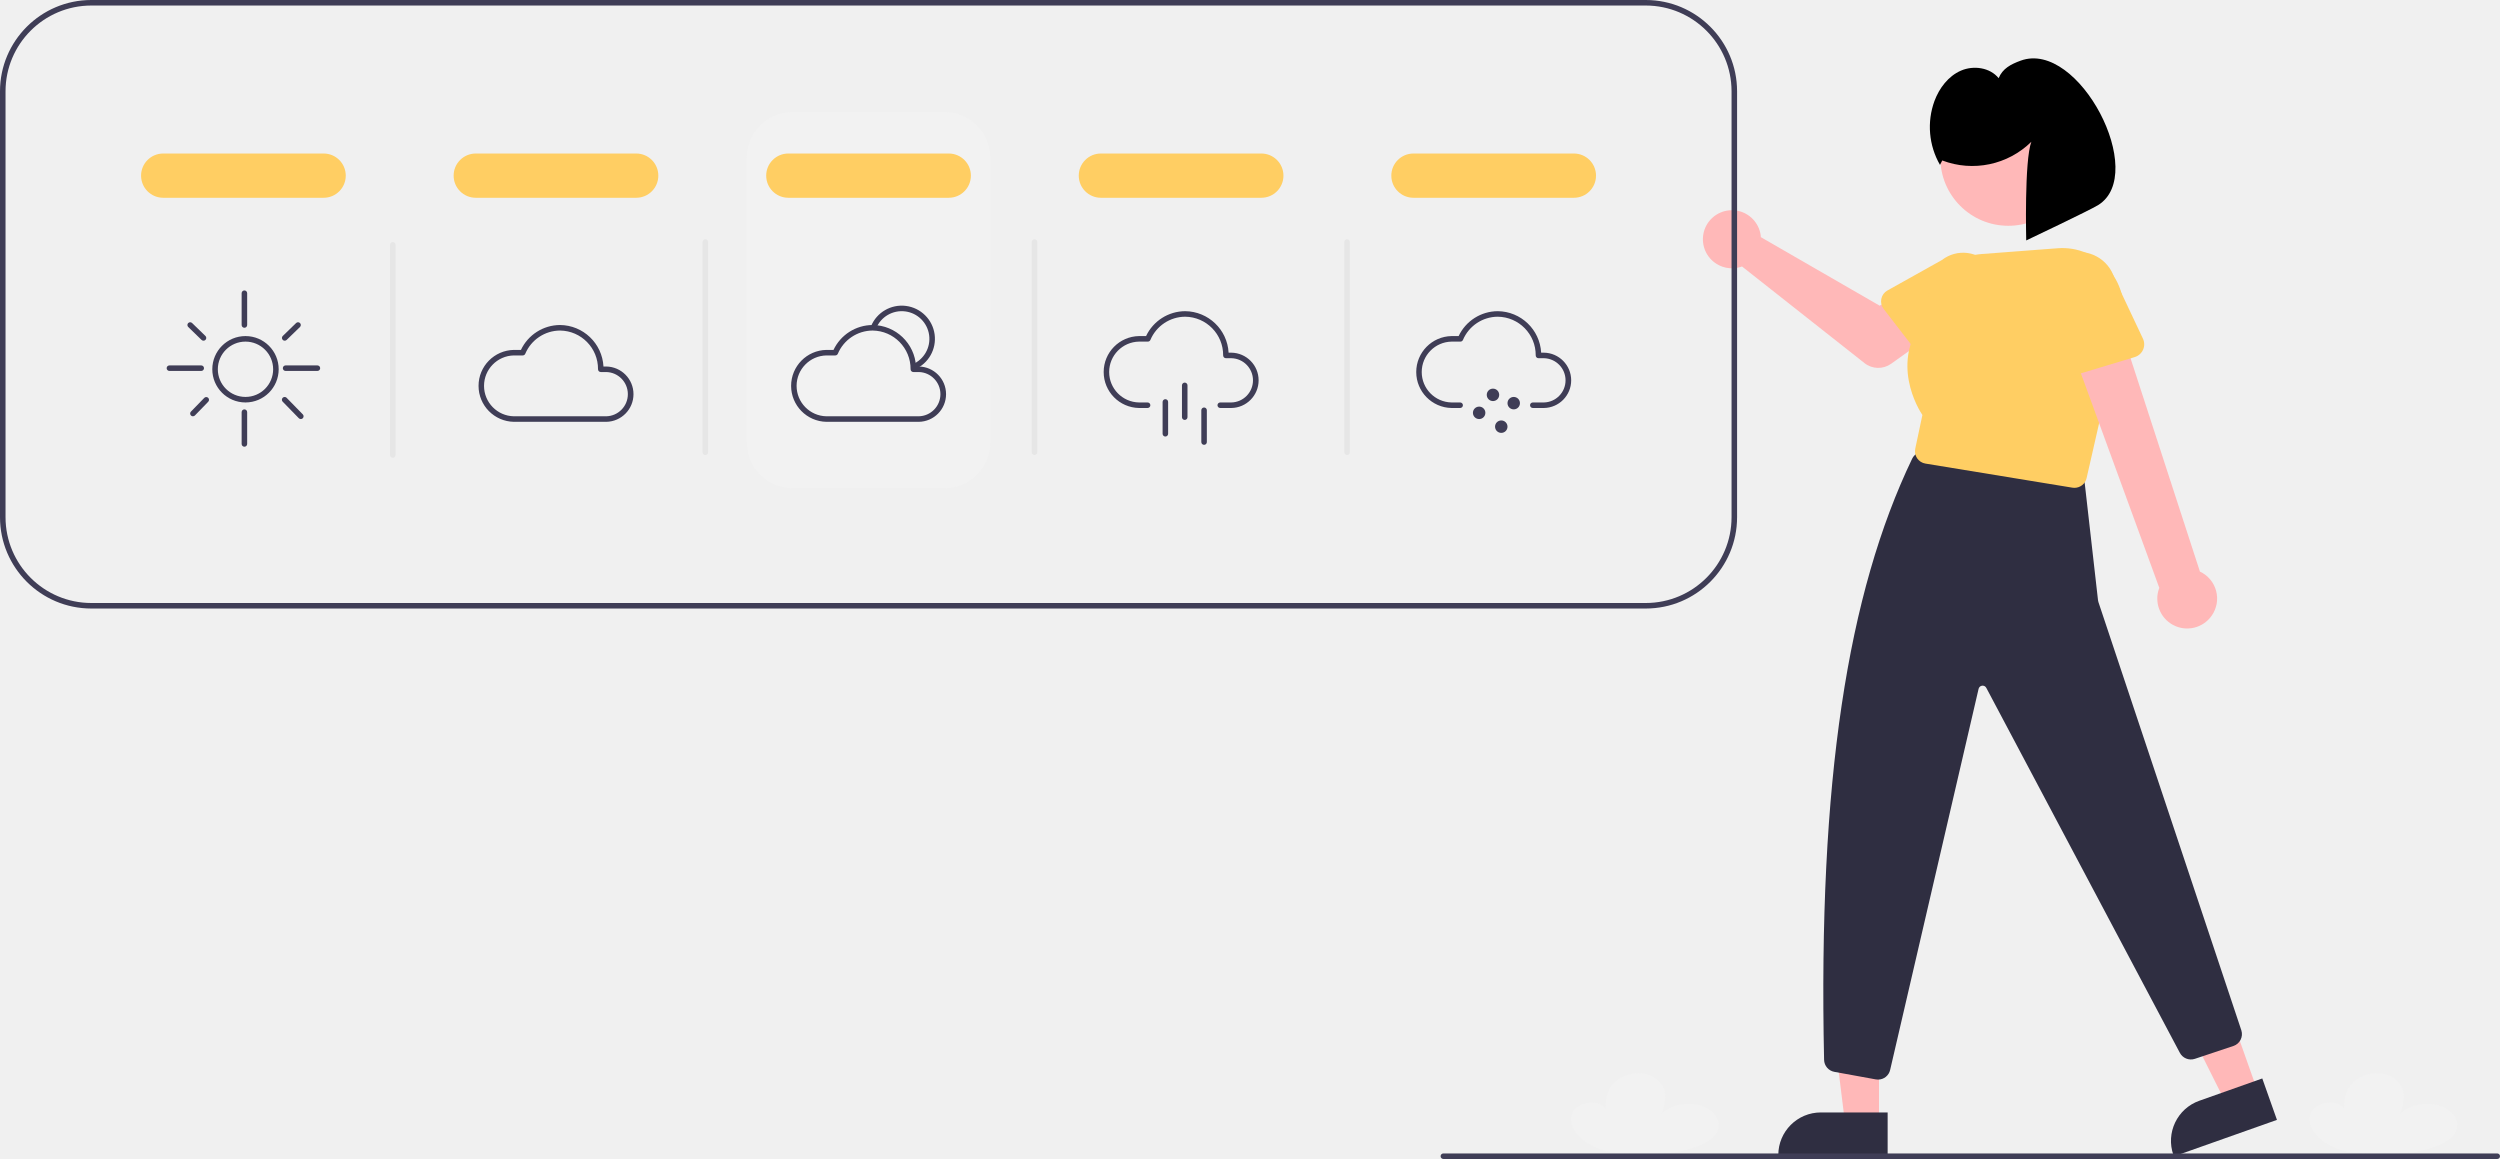
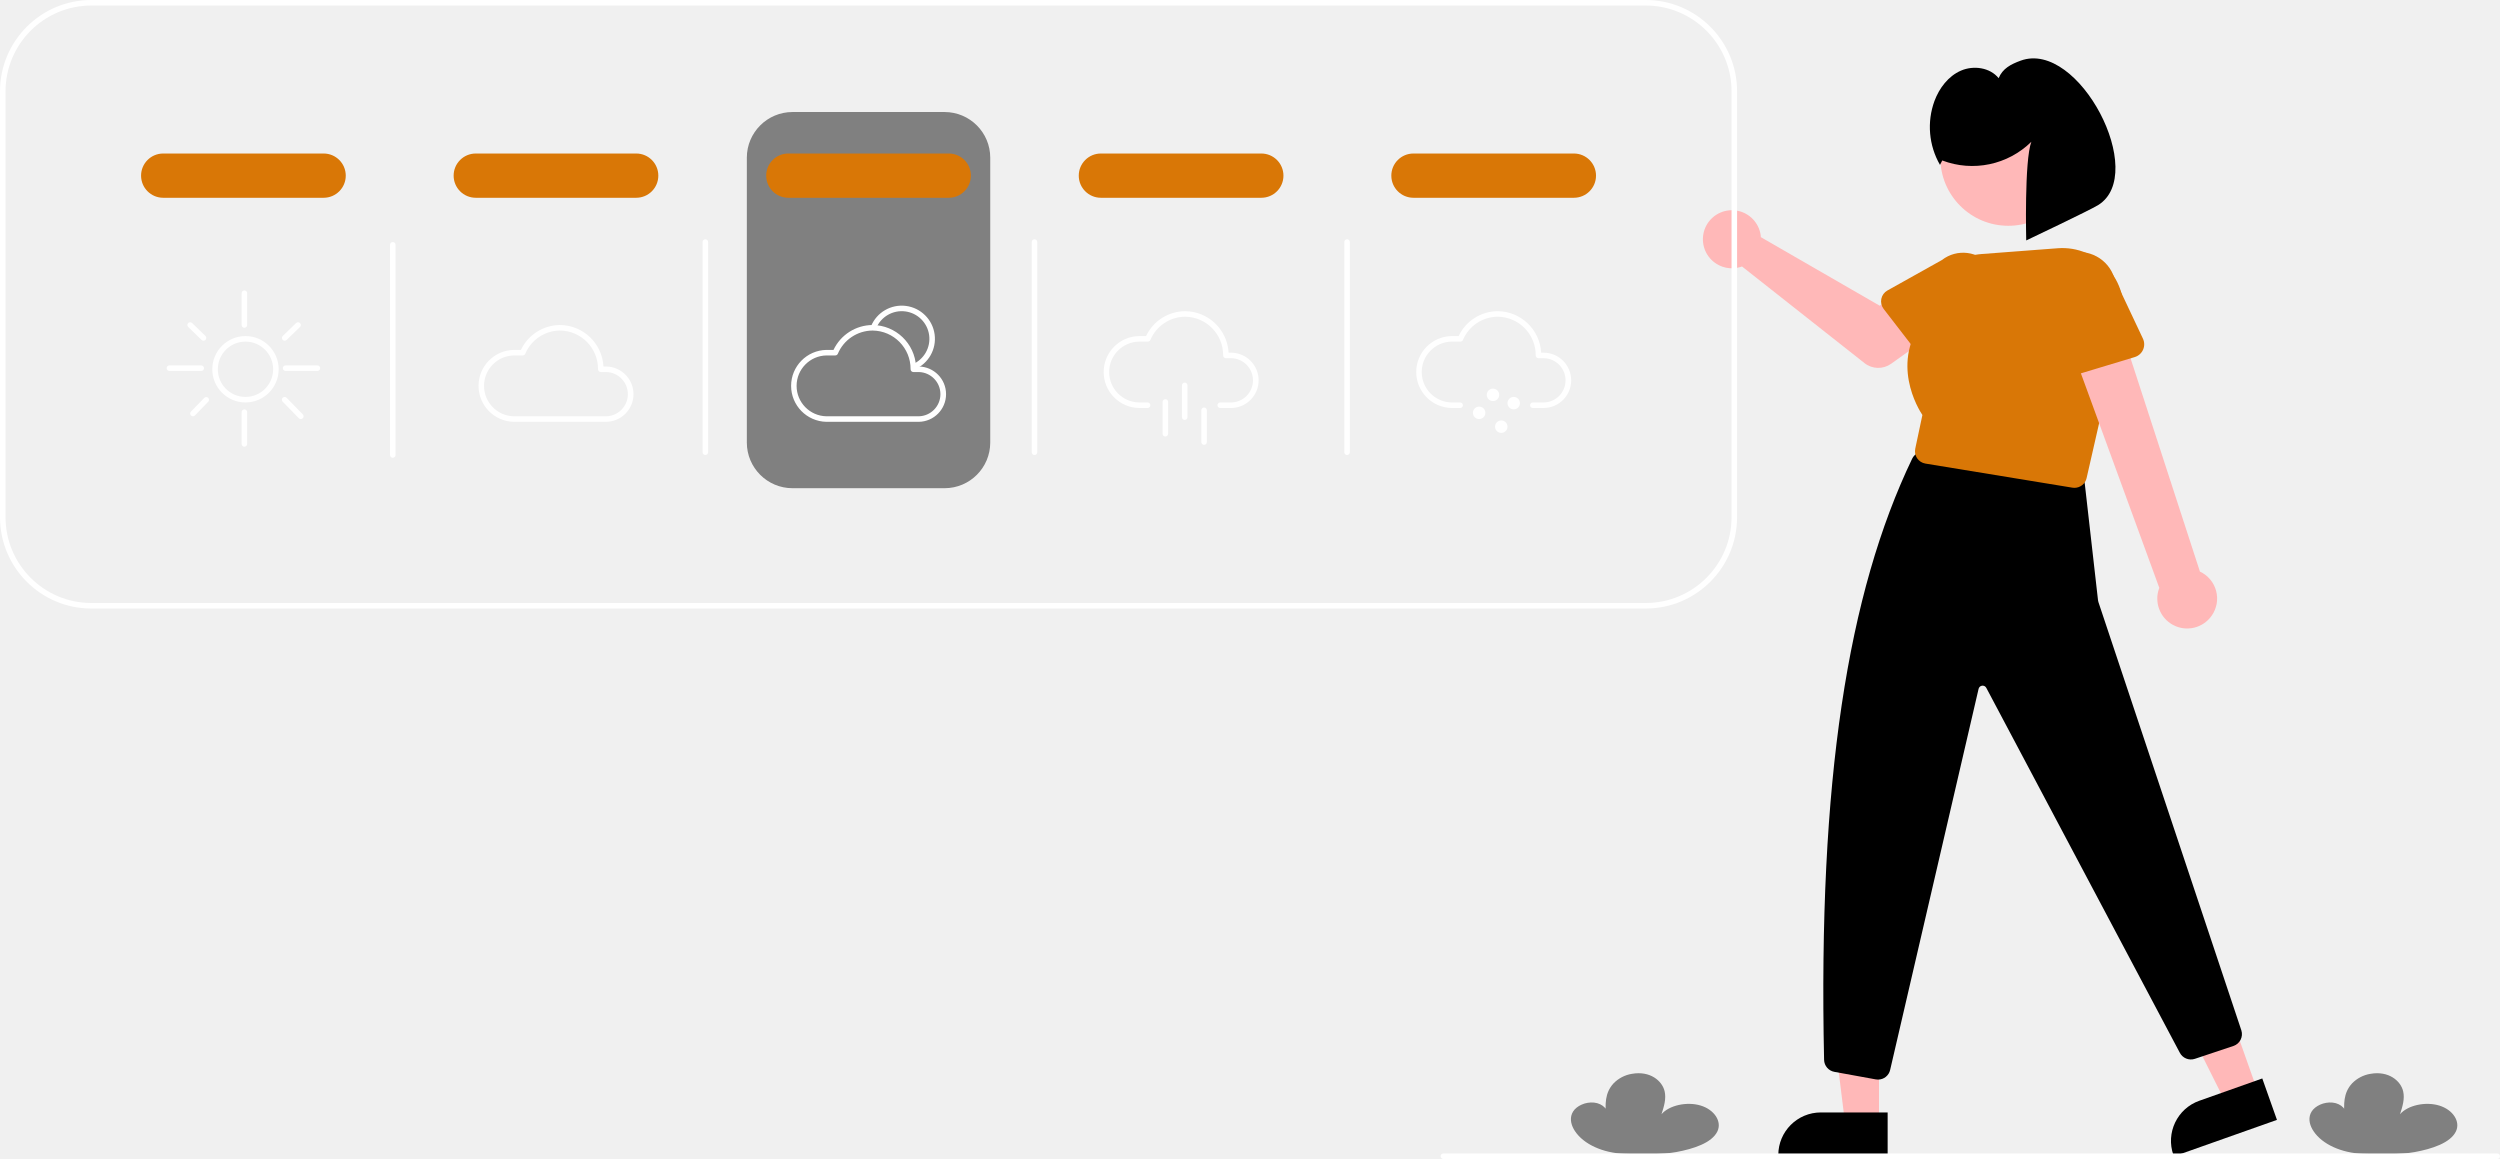
<svg xmlns="http://www.w3.org/2000/svg" data-name="Layer 1" width="903.815" height="419" viewBox="0 0 903.815 419">
-   <path d="M1002.298,657.635c-7.669-.318-14.655-3.413-17.816-8.208q-.222-.337-.418-.683c-1.154-2.043-1.514-4.392-.253-6.405s4.413-3.542,7.579-3.225,5.636,2.842,4.326,4.84c-.293-4.038-.532-8.281,2.724-11.796a11.897,11.897,0,0,1,6.665-3.445c6.56-1.154,10.916,2.555,11.788,6.301.644,2.765-.246,5.577-1.131,8.311,2.728-3.226,9.218-4.662,14.187-3.138s7.727,5.794,6.029,9.337c-2,4.173-8.669,6.33-14.863,7.47C1016.002,657.935,1008.333,657.885,1002.298,657.635Z" transform="translate(-148.0925 -240.5)" fill="#f2f2f2" />
-   <path d="M735.298,657.635c-7.669-.318-14.655-3.413-17.816-8.208q-.222-.337-.418-.683c-1.154-2.043-1.514-4.392-.253-6.405s4.413-3.542,7.579-3.225,5.636,2.842,4.326,4.84c-.293-4.038-.532-8.281,2.724-11.796a11.897,11.897,0,0,1,6.665-3.445c6.56-1.154,10.916,2.555,11.788,6.301.644,2.765-.246,5.577-1.131,8.311,2.728-3.226,9.218-4.662,14.187-3.138s7.727,5.794,6.029,9.337c-2,4.173-8.669,6.33-14.863,7.47C749.002,657.935,741.333,657.885,735.298,657.635Z" transform="translate(-148.0925 -240.5)" fill="#f2f2f2" />
-   <path d="M489.592,417h-55a16.519,16.519,0,0,1-16.5-16.5v-103a16.519,16.519,0,0,1,16.5-16.5h55a16.519,16.519,0,0,1,16.5,16.5v103A16.519,16.519,0,0,1,489.592,417Z" transform="translate(-148.0925 -240.5)" fill="#f2f2f2" />
+   <path d="M1002.298,657.635c-7.669-.318-14.655-3.413-17.816-8.208q-.222-.337-.418-.683c-1.154-2.043-1.514-4.392-.253-6.405s4.413-3.542,7.579-3.225,5.636,2.842,4.326,4.84c-.293-4.038-.532-8.281,2.724-11.796a11.897,11.897,0,0,1,6.665-3.445c6.56-1.154,10.916,2.555,11.788,6.301.644,2.765-.246,5.577-1.131,8.311,2.728-3.226,9.218-4.662,14.187-3.138s7.727,5.794,6.029,9.337c-2,4.173-8.669,6.33-14.863,7.47C1016.002,657.935,1008.333,657.885,1002.298,657.635Z" transform="translate(-148.0925 -240.5)" fill="#808080" />
+   <path d="M735.298,657.635c-7.669-.318-14.655-3.413-17.816-8.208q-.222-.337-.418-.683c-1.154-2.043-1.514-4.392-.253-6.405s4.413-3.542,7.579-3.225,5.636,2.842,4.326,4.84c-.293-4.038-.532-8.281,2.724-11.796a11.897,11.897,0,0,1,6.665-3.445c6.56-1.154,10.916,2.555,11.788,6.301.644,2.765-.246,5.577-1.131,8.311,2.728-3.226,9.218-4.662,14.187-3.138s7.727,5.794,6.029,9.337c-2,4.173-8.669,6.33-14.863,7.47C749.002,657.935,741.333,657.885,735.298,657.635Z" transform="translate(-148.0925 -240.5)" fill="#808080" />
+   <path d="M489.592,417h-55a16.519,16.519,0,0,1-16.5-16.5v-103a16.519,16.519,0,0,1,16.5-16.5h55a16.519,16.519,0,0,1,16.5,16.5v103A16.519,16.519,0,0,1,489.592,417Z" transform="translate(-148.0925 -240.5)" fill="#808080" />
  <polygon points="679.306 406.177 667.047 406.177 661.214 358.889 679.308 358.89 679.306 406.177" fill="#ffb8b8" />
-   <path d="M830.525,658.562l-39.531-.001v-.5a15.386,15.386,0,0,1,15.386-15.386h.001l24.144.001Z" transform="translate(-148.0925 -240.5)" fill="#2f2e41" />
+   <path d="M830.525,658.562l-39.531-.001v-.5a15.386,15.386,0,0,1,15.386-15.386h.001l24.144.001Z" transform="translate(-148.0925 -240.5)" fill="#000000" />
  <polygon points="816.262 394.707 804.705 398.799 783.42 356.172 800.476 350.132 816.262 394.707" fill="#ffb8b8" />
-   <path d="M971.269,645.365l-37.263,13.196-.167-.471a15.386,15.386,0,0,1,9.367-19.64l.001-0,22.759-8.06Z" transform="translate(-148.0925 -240.5)" fill="#2f2e41" />
-   <path d="M827.057,630.8a4.613,4.613,0,0,1-.82-.074l-14.992-2.726a4.521,4.521,0,0,1-3.698-4.337c-2.179-100.914,8.535-168.729,31.843-217.336a4.473,4.473,0,0,1,4.691-2.481l53.912,7.783a4.505,4.505,0,0,1,3.828,3.947l4.754,41.903a3.546,3.546,0,0,0,.142.666l51.689,154.869a4.519,4.519,0,0,1-2.866,5.631L941.572,623.302a4.523,4.523,0,0,1-5.448-2.257L866.206,489.208a1.5,1.5,0,0,0-2.807.35L831.438,627.263A4.482,4.482,0,0,1,827.057,630.8Z" transform="translate(-148.0925 -240.5)" fill="#2f2e41" />
+   <path d="M971.269,645.365l-37.263,13.196-.167-.471a15.386,15.386,0,0,1,9.367-19.64l.001-0,22.759-8.06Z" transform="translate(-148.0925 -240.5)" fill="#000000" />
+   <path d="M827.057,630.8a4.613,4.613,0,0,1-.82-.074l-14.992-2.726a4.521,4.521,0,0,1-3.698-4.337c-2.179-100.914,8.535-168.729,31.843-217.336a4.473,4.473,0,0,1,4.691-2.481l53.912,7.783a4.505,4.505,0,0,1,3.828,3.947l4.754,41.903a3.546,3.546,0,0,0,.142.666l51.689,154.869a4.519,4.519,0,0,1-2.866,5.631L941.572,623.302a4.523,4.523,0,0,1-5.448-2.257L866.206,489.208a1.5,1.5,0,0,0-2.807.35L831.438,627.263A4.482,4.482,0,0,1,827.057,630.8Z" transform="translate(-148.0925 -240.5)" fill="#000000" />
  <path d="M784.45,324.597a10.527,10.527,0,0,1,.239,1.64l42.957,24.782,10.441-6.011L849.219,359.581,831.769,372.018a8,8,0,0,1-9.598-.234L777.874,336.839a10.497,10.497,0,1,1,6.576-12.241Z" transform="translate(-148.0925 -240.5)" fill="#ffb8b8" />
-   <path d="M828.237,348.542a4.495,4.495,0,0,1,2.211-3.025l19.713-11.023a12.497,12.497,0,0,1,15.327,19.744l-15.717,16.321a4.5,4.5,0,0,1-6.804-.373l-13.884-17.994A4.495,4.495,0,0,1,828.237,348.542Z" transform="translate(-148.0925 -240.5)" fill="#ffce63" />
+   <path d="M828.237,348.542a4.495,4.495,0,0,1,2.211-3.025l19.713-11.023a12.497,12.497,0,0,1,15.327,19.744l-15.717,16.321a4.5,4.5,0,0,1-6.804-.373l-13.884-17.994A4.495,4.495,0,0,1,828.237,348.542Z" transform="translate(-148.0925 -240.5)" fill="#d97706" />
  <circle cx="726.05" cy="57.066" r="24.561" fill="#ffb8b8" />
-   <path d="M898.059,416.868a4.5,4.5,0,0,1-.728-.06L844.177,408.095a4.5,4.5,0,0,1-3.674-5.374l2.586-12.191c-1.324-1.975-12.103-19.146,1.026-35.274a22.01,22.01,0,0,1,20.433-22.922l27.469-2.087a22.127,22.127,0,0,1,23.022,27.885l-12.593,55.237A4.51,4.51,0,0,1,898.059,416.868Z" transform="translate(-148.0925 -240.5)" fill="#ffce63" />
+   <path d="M898.059,416.868a4.5,4.5,0,0,1-.728-.06L844.177,408.095a4.5,4.5,0,0,1-3.674-5.374l2.586-12.191c-1.324-1.975-12.103-19.146,1.026-35.274a22.01,22.01,0,0,1,20.433-22.922l27.469-2.087a22.127,22.127,0,0,1,23.022,27.885l-12.593,55.237A4.51,4.51,0,0,1,898.059,416.868Z" transform="translate(-148.0925 -240.5)" fill="#d97706" />
  <path d="M947.695,463.058a10.743,10.743,0,0,0-4.27-15.91L913.161,354.102l-17.538,8.322,33.113,90.599a10.801,10.801,0,0,0,18.959,10.036Z" transform="translate(-148.0925 -240.5)" fill="#ffb8b8" />
-   <path d="M919.855,369.593l-23.288,7.035a4.817,4.817,0,0,1-6.158-3.909l-3.535-23.995A13.377,13.377,0,0,1,912.507,341.063l10.312,21.866a4.817,4.817,0,0,1-2.964,6.664Z" transform="translate(-148.0925 -240.5)" fill="#ffce63" />
-   <path d="M850.268,298.514a30.443,30.443,0,0,0,32.211-6.764c-2.576,6.806-1.856,35.674-1.856,35.674s22.847-10.847,25.946-12.744c18.307-11.204-6.942-59.943-27.946-52.256-3.558,1.302-6.529,2.834-7.968,6.338-3.136-3.869-9.073-4.708-13.64-2.721s-7.813,6.293-9.559,10.958a27.407,27.407,0,0,0,1.993,23.113Z" transform="translate(-148.0925 -240.5)" />
-   <path d="M743.093,240.5h-562a33.032,33.032,0,0,0-33,33v154a33.032,33.032,0,0,0,33,33h562a33.032,33.032,0,0,0,33-33v-154A33.032,33.032,0,0,0,743.093,240.5Zm31,187a31.04,31.04,0,0,1-31,31h-562a31.04,31.04,0,0,1-31-31v-154a31.04,31.04,0,0,1,31-31h562a31.04,31.04,0,0,1,31,31Z" transform="translate(-148.0925 -240.5)" fill="#3f3d56" />
-   <path d="M236.843,386a12,12,0,1,1,12-12A12.014,12.014,0,0,1,236.843,386Zm0-22a10,10,0,1,0,10,10A10.011,10.011,0,0,0,236.843,364Z" transform="translate(-148.0925 -240.5)" fill="#3f3d56" />
-   <path d="M236.449,359a1,1,0,0,1-1-1V346.5a1,1,0,0,1,2,0V358A1,1,0,0,1,236.449,359Z" transform="translate(-148.0925 -240.5)" fill="#3f3d56" />
-   <path d="M220.843,374.606h-11.5a1,1,0,0,1,0-2h11.5a1,1,0,1,1,0,2Z" transform="translate(-148.0925 -240.5)" fill="#3f3d56" />
-   <path d="M262.843,374.606h-11.5a1,1,0,0,1,0-2h11.5a1,1,0,0,1,0,2Z" transform="translate(-148.0925 -240.5)" fill="#3f3d56" />
-   <path d="M251.027,363.672a1,1,0,0,1-.696-1.718l4.816-4.672a1,1,0,0,1,1.393,1.436l-4.816,4.672A.996.996,0,0,1,251.027,363.672Z" transform="translate(-148.0925 -240.5)" fill="#3f3d56" />
-   <path d="M221.658,363.672a.997.997,0,0,1-.696-.282l-4.816-4.672a1,1,0,1,1,1.393-1.436l4.816,4.672a1,1,0,0,1-.696,1.718Z" transform="translate(-148.0925 -240.5)" fill="#3f3d56" />
-   <path d="M217.843,391a1,1,0,0,1-.718-1.697l4.816-4.959a1,1,0,0,1,1.435,1.394l-4.816,4.959A.999.999,0,0,1,217.843,391Z" transform="translate(-148.0925 -240.5)" fill="#3f3d56" />
-   <path d="M256.843,392a.995.995,0,0,1-.716-.302l-5.816-5.959a1.0 1,0,1,1,1.431-1.396l5.816,5.959A1.0 1,0,0,1,256.843,392Z" transform="translate(-148.0925 -240.5)" fill="#3f3d56" />
-   <path d="M236.449,402a1,1,0,0,1-1-1V389.5a1,1,0,0,1,2,0V401A1,1,0,0,1,236.449,402Z" transform="translate(-148.0925 -240.5)" fill="#3f3d56" />
-   <path d="M367.256,393H333.874a13.002,13.002,0,0,1,0-26h2.553a15.707,15.707,0,0,1,14.138-9,15.866,15.866,0,0,1,15.697,15h.994a10.001,10.001,0,0,1,0,20Zm-33.382-24a11.002,11.002,0,0,0,0,22h33.382a8.002,8.002,0,0,0,0-16h-1.964a1,1,0,0,1-1-1,13.881,13.881,0,0,0-13.727-14,13.725,13.725,0,0,0-12.575,8.395,1,1,0,0,1-.919.605Z" transform="translate(-148.0925 -240.5)" fill="#3f3d56" />
-   <path d="M478.764,374.057l-.779-1.842A10.002,10.002,0,1,0,464.844,359.188l-1.849-.763a12.002,12.002,0,1,1,15.768,15.631Z" transform="translate(-148.0925 -240.5)" fill="#3f3d56" />
-   <path d="M480.256,393H446.874a13.002,13.002,0,0,1,0-26h2.553a15.707,15.707,0,0,1,14.138-9,15.866,15.866,0,0,1,15.697,15h.994a10.001,10.001,0,0,1,0,20Zm-33.382-24a11.002,11.002,0,0,0,0,22h33.382a8.002,8.002,0,0,0,0-16h-1.964a1,1,0,0,1-1-1,13.881,13.881,0,0,0-13.727-14,13.725,13.725,0,0,0-12.575,8.395,1,1,0,0,1-.919.605Z" transform="translate(-148.0925 -240.5)" fill="#3f3d56" />
-   <path d="M593.256,388h-4.014a1,1,0,0,1,0-2h4.014a8.002,8.002,0,0,0,0-16h-1.964a1,1,0,0,1-1-1,13.881,13.881,0,0,0-13.727-14,13.725,13.725,0,0,0-12.575,8.395,1,1,0,0,1-.919.605h-3.197a11.002,11.002,0,0,0,0,22h3.1a1,1,0,0,1,0,2h-3.1a13.002,13.002,0,0,1,0-26h2.553a15.707,15.707,0,0,1,14.138-9,15.866,15.866,0,0,1,15.697,15h.994a10.001,10.001,0,0,1,0,20Z" transform="translate(-148.0925 -240.5)" fill="#3f3d56" />
-   <path d="M576.4,392.317a1,1,0,0,1-1-1v-11.5a1,1,0,1,1,2,0v11.5A1,1,0,0,1,576.4,392.317Z" transform="translate(-148.0925 -240.5)" fill="#3f3d56" />
-   <path d="M569.4,398.317a1,1,0,0,1-1-1v-11.5a1,1,0,1,1,2,0v11.5A1,1,0,0,1,569.4,398.317Z" transform="translate(-148.0925 -240.5)" fill="#3f3d56" />
-   <path d="M583.4,401.317a1,1,0,0,1-1-1v-11.5a1,1,0,1,1,2,0v11.5A1,1,0,0,1,583.4,401.317Z" transform="translate(-148.0925 -240.5)" fill="#3f3d56" />
-   <path d="M706.256,388h-4.014a1,1,0,0,1,0-2h4.014a8.002,8.002,0,0,0,0-16h-1.964a1,1,0,0,1-1-1,13.881,13.881,0,0,0-13.727-14,13.725,13.725,0,0,0-12.575,8.395,1,1,0,0,1-.919.605h-3.197a11.002,11.002,0,0,0,0,22h3.1a1,1,0,1,1,0,2h-3.1a13.002,13.002,0,0,1,0-26h2.553a15.707,15.707,0,0,1,14.138-9,15.866,15.866,0,0,1,15.697,15h.994a10.001,10.001,0,0,1,0,20Z" transform="translate(-148.0925 -240.5)" fill="#3f3d56" />
-   <circle cx="539.75" cy="142.75" r="2.25" fill="#3f3d56" />
-   <circle cx="547.25" cy="145.75" r="2.25" fill="#3f3d56" />
-   <circle cx="534.75" cy="149.25" r="2.25" fill="#3f3d56" />
-   <circle cx="542.75" cy="154.25" r="2.25" fill="#3f3d56" />
-   <path d="M265.093,312h-58a8,8,0,0,1,0-16h58a8,8,0,0,1,0,16Z" transform="translate(-148.0925 -240.5)" fill="#ffce63" />
-   <path d="M378.093,312h-58a8,8,0,1,1,0-16h58a8,8,0,0,1,0,16Z" transform="translate(-148.0925 -240.5)" fill="#ffce63" />
-   <path d="M491.093,312h-58a8,8,0,1,1,0-16h58a8,8,0,0,1,0,16Z" transform="translate(-148.0925 -240.5)" fill="#ffce63" />
-   <path d="M604.093,312h-58a8,8,0,0,1,0-16h58a8,8,0,0,1,0,16Z" transform="translate(-148.0925 -240.5)" fill="#ffce63" />
-   <path d="M717.093,312h-58a8,8,0,0,1,0-16h58a8,8,0,0,1,0,16Z" transform="translate(-148.0925 -240.5)" fill="#ffce63" />
-   <path d="M290.093,406a1,1,0,0,1-1-1V329a1,1,0,0,1,2,0v76A1,1,0,0,1,290.093,406Z" transform="translate(-148.0925 -240.5)" fill="#e6e6e6" />
-   <path d="M403.093,405a1,1,0,0,1-1-1V328a1,1,0,0,1,2,0v76A1,1,0,0,1,403.093,405Z" transform="translate(-148.0925 -240.5)" fill="#e6e6e6" />
-   <path d="M522.093,405a1,1,0,0,1-1-1V328a1,1,0,0,1,2,0v76A1,1,0,0,1,522.093,405Z" transform="translate(-148.0925 -240.5)" fill="#e6e6e6" />
-   <path d="M635.093,405a1,1,0,0,1-1-1V328a1,1,0,0,1,2,0v76A1,1,0,0,1,635.093,405Z" transform="translate(-148.0925 -240.5)" fill="#e6e6e6" />
-   <path d="M1050.907,659.5h-381a1,1,0,1,1,0-2h381a1,1,0,0,1,0,2Z" transform="translate(-148.0925 -240.5)" fill="#3f3d56" />
+   <path d="M919.855,369.593l-23.288,7.035a4.817,4.817,0,0,1-6.158-3.909l-3.535-23.995A13.377,13.377,0,0,1,912.507,341.063l10.312,21.866a4.817,4.817,0,0,1-2.964,6.664Z" transform="translate(-148.0925 -240.5)" fill="#d97706" />
+   <path d="M850.268,298.514a30.443,30.443,0,0,0,32.211-6.764c-2.576,6.806-1.856,35.674-1.856,35.674s22.847-10.847,25.946-12.744c18.307-11.204-6.942-59.943-27.946-52.256-3.558,1.302-6.529,2.834-7.968,6.338-3.136-3.869-9.073-4.708-13.64-2.721s-7.813,6.293-9.559,10.958a27.407,27.407,0,0,0,1.993,23.113Z" transform="translate(-148.0925 -240.5)" fill="#000000" />
+   <path d="M743.093,240.5h-562a33.032,33.032,0,0,0-33,33v154a33.032,33.032,0,0,0,33,33h562a33.032,33.032,0,0,0,33-33v-154A33.032,33.032,0,0,0,743.093,240.5Zm31,187a31.04,31.04,0,0,1-31,31h-562a31.04,31.04,0,0,1-31-31v-154a31.04,31.04,0,0,1,31-31h562a31.04,31.04,0,0,1,31,31Z" transform="translate(-148.0925 -240.5)" fill="#ffffff" />
+   <path d="M236.843,386a12,12,0,1,1,12-12A12.014,12.014,0,0,1,236.843,386Zm0-22a10,10,0,1,0,10,10A10.011,10.011,0,0,0,236.843,364Z" transform="translate(-148.0925 -240.5)" fill="#ffffff" />
+   <path d="M236.449,359a1,1,0,0,1-1-1V346.5a1,1,0,0,1,2,0V358A1,1,0,0,1,236.449,359Z" transform="translate(-148.0925 -240.5)" fill="#ffffff" />
+   <path d="M220.843,374.606h-11.5a1,1,0,0,1,0-2h11.5a1,1,0,1,1,0,2Z" transform="translate(-148.0925 -240.5)" fill="#ffffff" />
+   <path d="M262.843,374.606h-11.5a1,1,0,0,1,0-2h11.5a1,1,0,0,1,0,2Z" transform="translate(-148.0925 -240.5)" fill="#ffffff" />
+   <path d="M251.027,363.672a1,1,0,0,1-.696-1.718l4.816-4.672a1,1,0,0,1,1.393,1.436l-4.816,4.672A.996.996,0,0,1,251.027,363.672Z" transform="translate(-148.0925 -240.5)" fill="#ffffff" />
+   <path d="M221.658,363.672a.997.997,0,0,1-.696-.282l-4.816-4.672a1,1,0,1,1,1.393-1.436l4.816,4.672a1,1,0,0,1-.696,1.718Z" transform="translate(-148.0925 -240.5)" fill="#ffffff" />
+   <path d="M217.843,391a1,1,0,0,1-.718-1.697l4.816-4.959a1,1,0,0,1,1.435,1.394l-4.816,4.959A.999.999,0,0,1,217.843,391Z" transform="translate(-148.0925 -240.5)" fill="#ffffff" />
+   <path d="M256.843,392a.995.995,0,0,1-.716-.302l-5.816-5.959a1.0 1,0,1,1,1.431-1.396l5.816,5.959A1.0 1,0,0,1,256.843,392Z" transform="translate(-148.0925 -240.5)" fill="#ffffff" />
+   <path d="M236.449,402a1,1,0,0,1-1-1V389.5a1,1,0,0,1,2,0V401A1,1,0,0,1,236.449,402Z" transform="translate(-148.0925 -240.5)" fill="#ffffff" />
+   <path d="M367.256,393H333.874a13.002,13.002,0,0,1,0-26h2.553a15.707,15.707,0,0,1,14.138-9,15.866,15.866,0,0,1,15.697,15h.994a10.001,10.001,0,0,1,0,20Zm-33.382-24a11.002,11.002,0,0,0,0,22h33.382a8.002,8.002,0,0,0,0-16h-1.964a1,1,0,0,1-1-1,13.881,13.881,0,0,0-13.727-14,13.725,13.725,0,0,0-12.575,8.395,1,1,0,0,1-.919.605Z" transform="translate(-148.0925 -240.5)" fill="#ffffff" />
+   <path d="M478.764,374.057l-.779-1.842A10.002,10.002,0,1,0,464.844,359.188l-1.849-.763a12.002,12.002,0,1,1,15.768,15.631Z" transform="translate(-148.0925 -240.5)" fill="#ffffff" />
+   <path d="M480.256,393H446.874a13.002,13.002,0,0,1,0-26h2.553a15.707,15.707,0,0,1,14.138-9,15.866,15.866,0,0,1,15.697,15h.994a10.001,10.001,0,0,1,0,20Zm-33.382-24a11.002,11.002,0,0,0,0,22h33.382a8.002,8.002,0,0,0,0-16h-1.964a1,1,0,0,1-1-1,13.881,13.881,0,0,0-13.727-14,13.725,13.725,0,0,0-12.575,8.395,1,1,0,0,1-.919.605Z" transform="translate(-148.0925 -240.5)" fill="#ffffff" />
+   <path d="M593.256,388h-4.014a1,1,0,0,1,0-2h4.014a8.002,8.002,0,0,0,0-16h-1.964a1,1,0,0,1-1-1,13.881,13.881,0,0,0-13.727-14,13.725,13.725,0,0,0-12.575,8.395,1,1,0,0,1-.919.605h-3.197a11.002,11.002,0,0,0,0,22h3.1a1,1,0,0,1,0,2h-3.1a13.002,13.002,0,0,1,0-26h2.553a15.707,15.707,0,0,1,14.138-9,15.866,15.866,0,0,1,15.697,15h.994a10.001,10.001,0,0,1,0,20Z" transform="translate(-148.0925 -240.5)" fill="#ffffff" />
+   <path d="M576.4,392.317a1,1,0,0,1-1-1v-11.5a1,1,0,1,1,2,0v11.5A1,1,0,0,1,576.4,392.317Z" transform="translate(-148.0925 -240.5)" fill="#ffffff" />
+   <path d="M569.4,398.317a1,1,0,0,1-1-1v-11.5a1,1,0,1,1,2,0v11.5A1,1,0,0,1,569.4,398.317Z" transform="translate(-148.0925 -240.5)" fill="#ffffff" />
+   <path d="M583.4,401.317a1,1,0,0,1-1-1v-11.5a1,1,0,1,1,2,0v11.5A1,1,0,0,1,583.4,401.317Z" transform="translate(-148.0925 -240.5)" fill="#ffffff" />
+   <path d="M706.256,388h-4.014a1,1,0,0,1,0-2h4.014a8.002,8.002,0,0,0,0-16h-1.964a1,1,0,0,1-1-1,13.881,13.881,0,0,0-13.727-14,13.725,13.725,0,0,0-12.575,8.395,1,1,0,0,1-.919.605h-3.197a11.002,11.002,0,0,0,0,22h3.1a1,1,0,1,1,0,2h-3.1a13.002,13.002,0,0,1,0-26h2.553a15.707,15.707,0,0,1,14.138-9,15.866,15.866,0,0,1,15.697,15h.994a10.001,10.001,0,0,1,0,20Z" transform="translate(-148.0925 -240.5)" fill="#ffffff" />
+   <circle cx="539.75" cy="142.75" r="2.25" fill="#ffffff" />
+   <circle cx="547.25" cy="145.75" r="2.25" fill="#ffffff" />
+   <circle cx="534.75" cy="149.25" r="2.25" fill="#ffffff" />
+   <circle cx="542.75" cy="154.25" r="2.25" fill="#ffffff" />
+   <path d="M265.093,312h-58a8,8,0,0,1,0-16h58a8,8,0,0,1,0,16Z" transform="translate(-148.0925 -240.5)" fill="#d97706" />
+   <path d="M378.093,312h-58a8,8,0,1,1,0-16h58a8,8,0,0,1,0,16Z" transform="translate(-148.0925 -240.5)" fill="#d97706" />
+   <path d="M491.093,312h-58a8,8,0,1,1,0-16h58a8,8,0,0,1,0,16Z" transform="translate(-148.0925 -240.5)" fill="#d97706" />
+   <path d="M604.093,312h-58a8,8,0,0,1,0-16h58a8,8,0,0,1,0,16Z" transform="translate(-148.0925 -240.5)" fill="#d97706" />
+   <path d="M717.093,312h-58a8,8,0,0,1,0-16h58a8,8,0,0,1,0,16Z" transform="translate(-148.0925 -240.5)" fill="#d97706" />
+   <path d="M290.093,406a1,1,0,0,1-1-1V329a1,1,0,0,1,2,0v76A1,1,0,0,1,290.093,406Z" transform="translate(-148.0925 -240.5)" fill="#ffffff" />
+   <path d="M403.093,405a1,1,0,0,1-1-1V328a1,1,0,0,1,2,0v76A1,1,0,0,1,403.093,405Z" transform="translate(-148.0925 -240.5)" fill="#ffffff" />
+   <path d="M522.093,405a1,1,0,0,1-1-1V328a1,1,0,0,1,2,0v76A1,1,0,0,1,522.093,405Z" transform="translate(-148.0925 -240.5)" fill="#ffffff" />
+   <path d="M635.093,405a1,1,0,0,1-1-1V328a1,1,0,0,1,2,0v76A1,1,0,0,1,635.093,405Z" transform="translate(-148.0925 -240.5)" fill="#ffffff" />
+   <path d="M1050.907,659.5h-381a1,1,0,1,1,0-2h381a1,1,0,0,1,0,2Z" transform="translate(-148.0925 -240.5)" fill="#ffffff" />
</svg>
